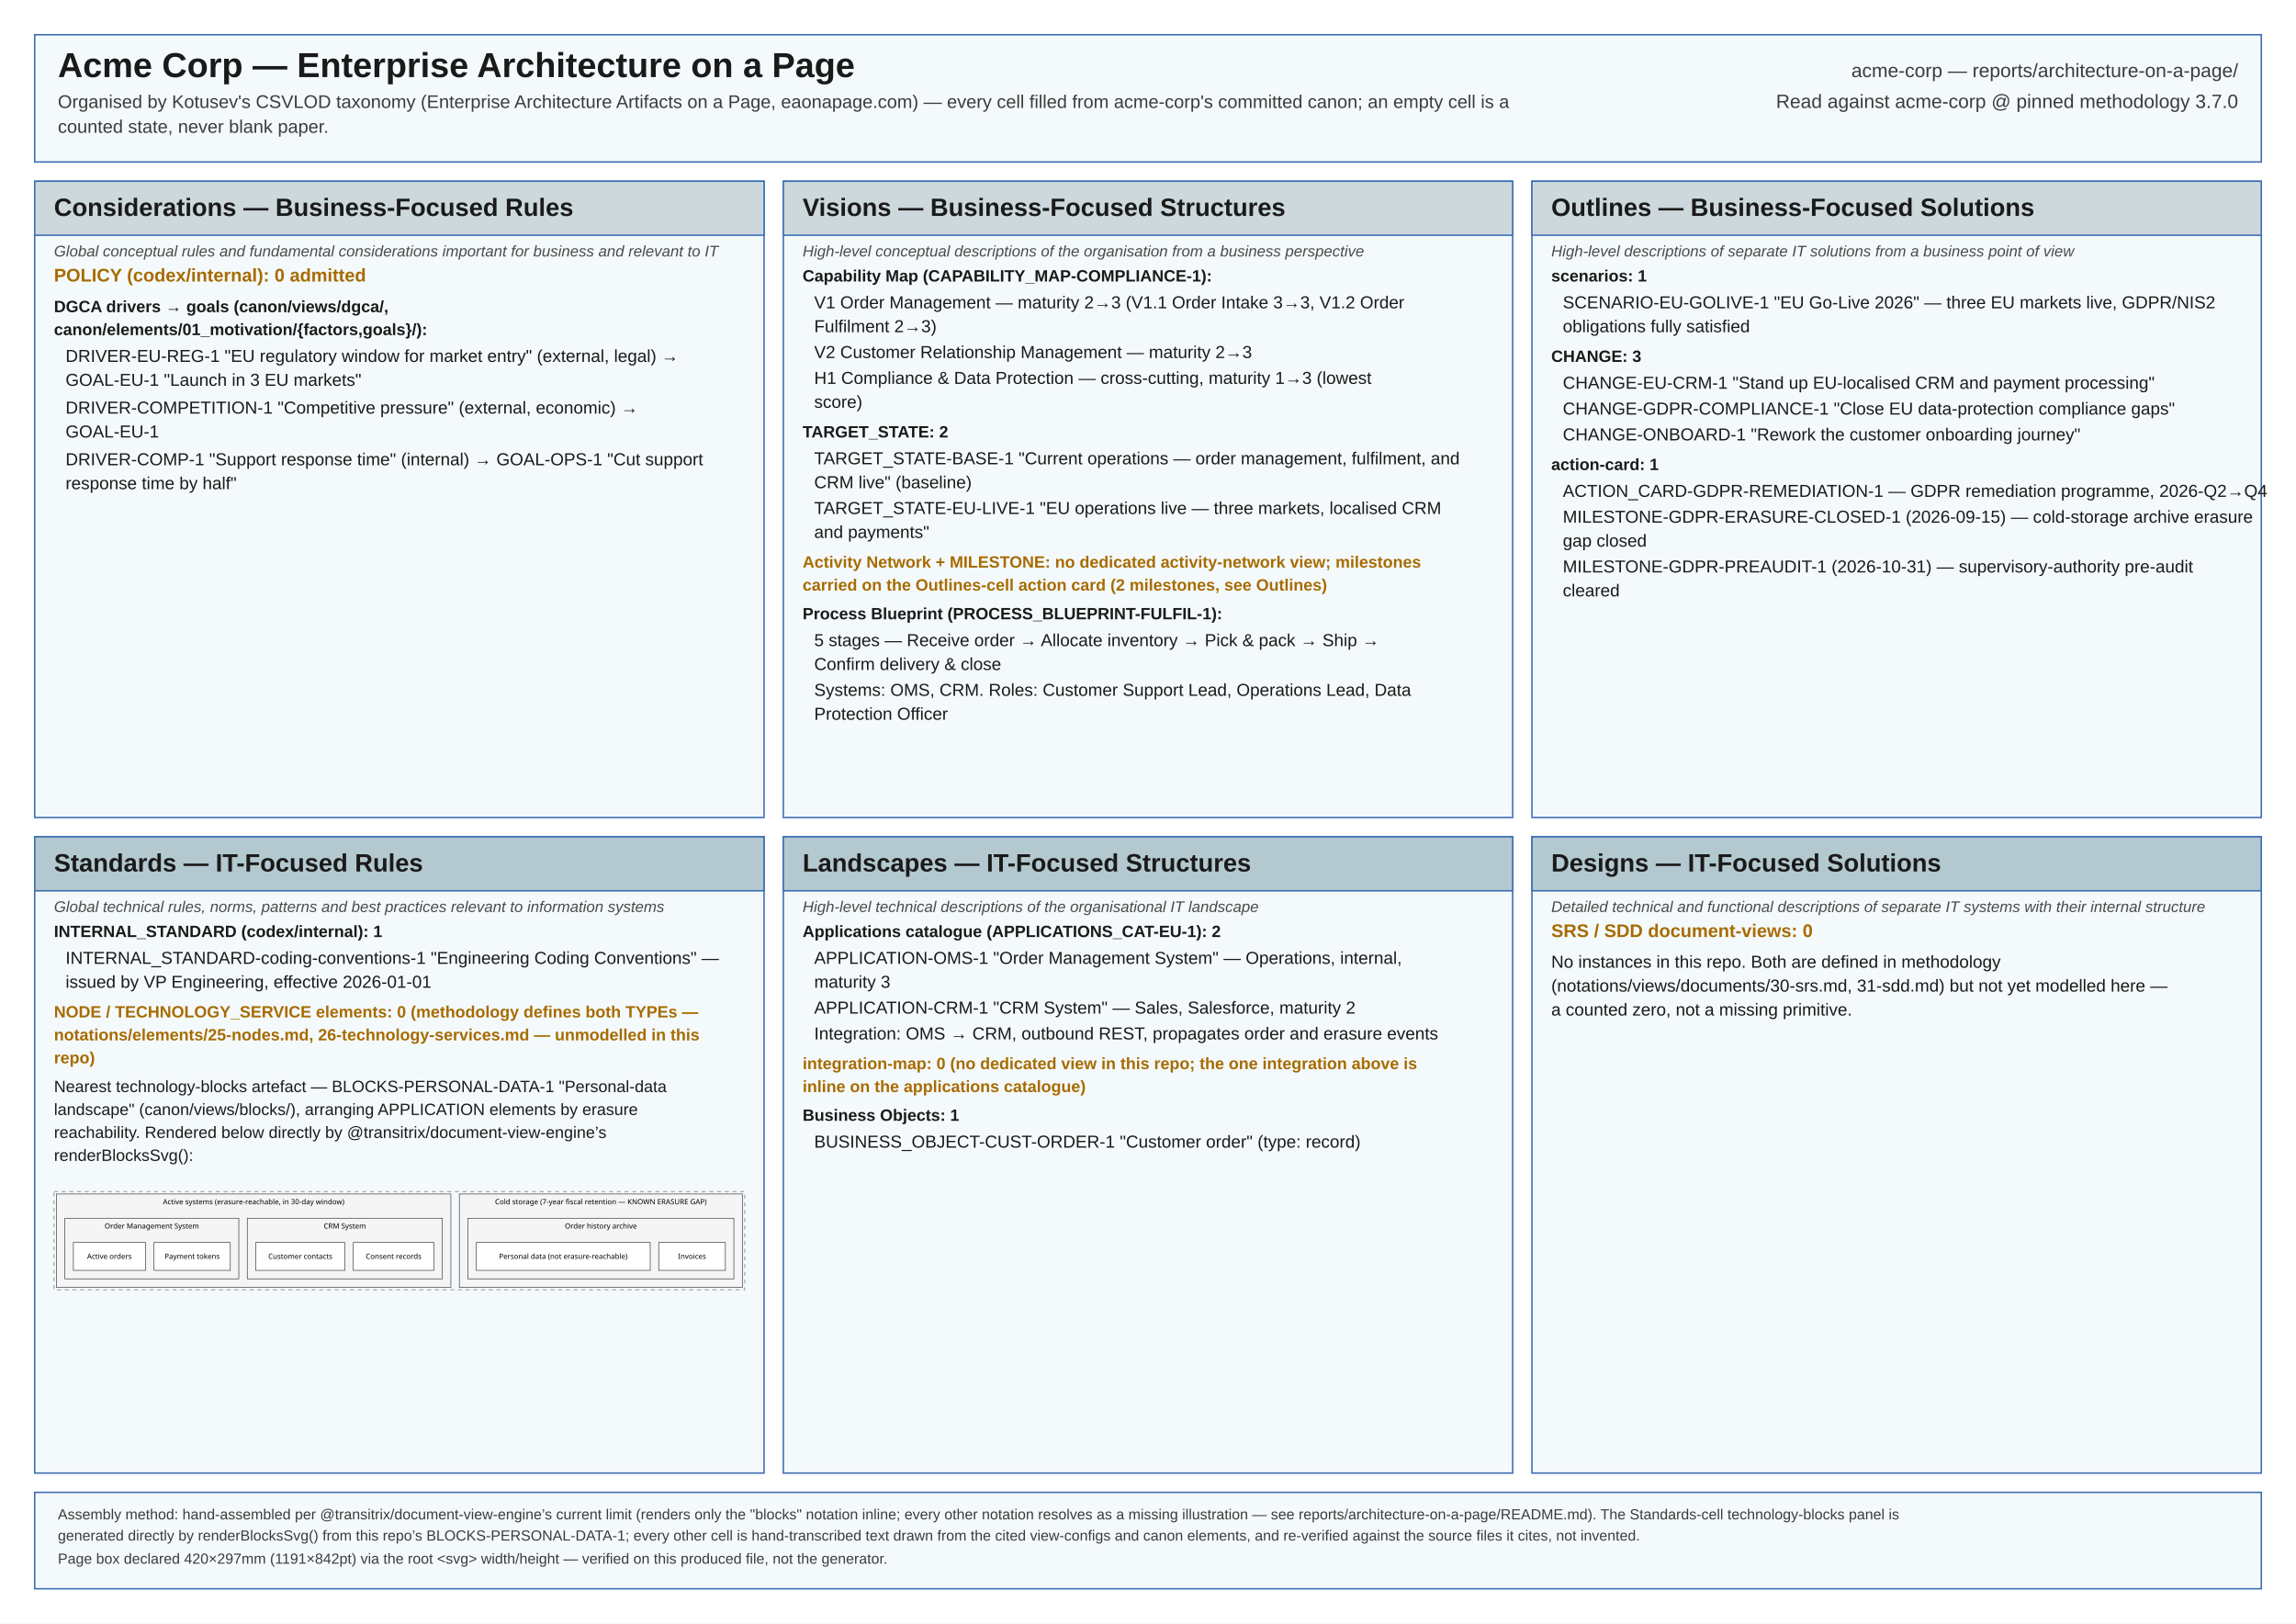
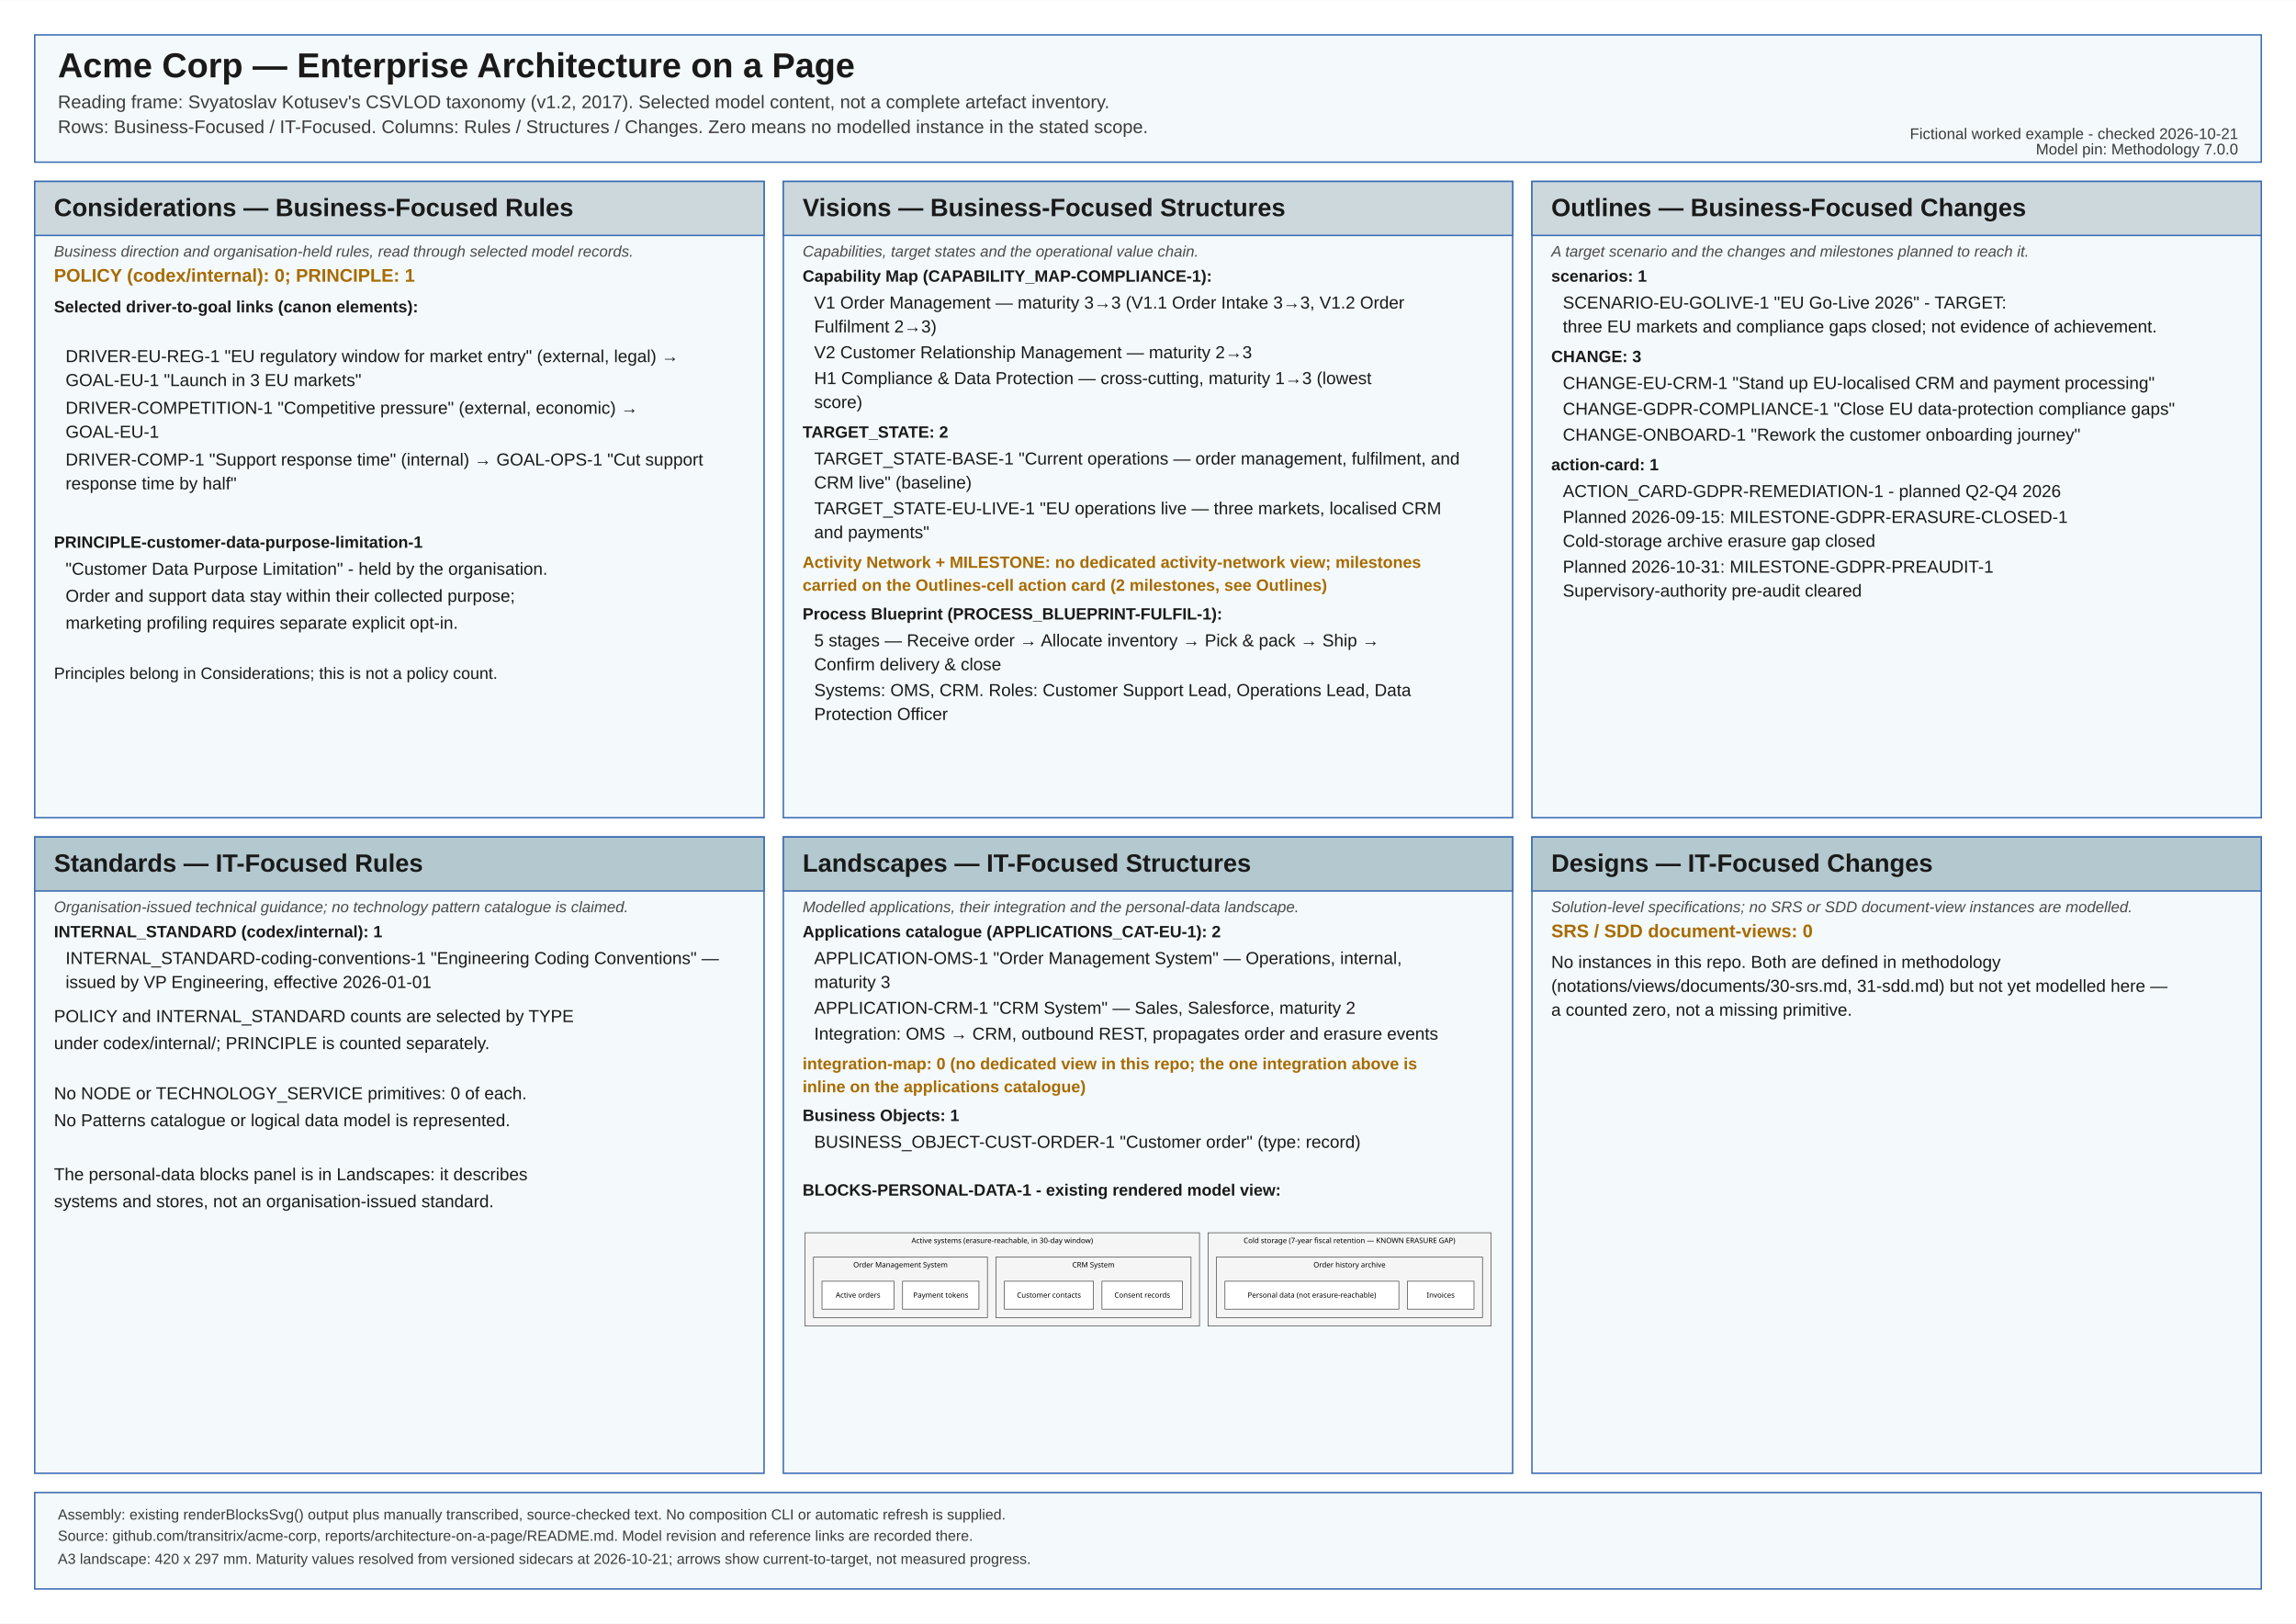
- <svg xmlns="http://www.w3.org/2000/svg" width="1191pt" height="842pt" viewBox="0 0 1191 842" font-family="Arial, sans-serif">
+ <svg xmlns="http://www.w3.org/2000/svg" width="420mm" height="297mm" viewBox="0 0 1191 842" font-family="Arial, sans-serif" role="img" aria-labelledby="page-title page-description">
  <rect x="0" y="0" width="1191" height="842" fill="#ffffff" />
  <rect x="18" y="18" width="1155" height="66" fill="#f4f9fb" stroke="#3b6cb3" stroke-width="0.75" />
  <text x="30" y="40" font-size="18" font-weight="bold" fill="#1a1a1a">Acme Corp — Enterprise Architecture on a Page</text>
-   <text x="30" y="56" font-size="9.5" font-family="Arial, sans-serif" font-weight="normal" fill="#3b3b3b">Organised by Kotusev's CSVLOD taxonomy (Enterprise Architecture Artifacts on a Page, eaonapage.com) — every cell filled from acme-corp's committed canon; an empty cell is a</text>
-   <text x="30" y="68.9" font-size="9.5" font-family="Arial, sans-serif" font-weight="normal" fill="#3b3b3b">counted state, never blank paper.</text>
-   <text x="1161" y="40" font-size="10" fill="#3b3b3b" text-anchor="end">acme-corp — reports/architecture-on-a-page/</text>
-   <text x="1161" y="56" font-size="10" fill="#3b3b3b" text-anchor="end">Read against acme-corp @ pinned methodology 3.7.0</text>
+   <text x="30" y="56" font-size="9.5" font-family="Arial, sans-serif" font-weight="normal" fill="#3b3b3b">Reading frame: Svyatoslav Kotusev's CSVLOD taxonomy (v1.2, 2017). Selected model content, not a complete artefact inventory.</text>
+   <text x="30" y="68.9" font-size="9.5" font-family="Arial, sans-serif" font-weight="normal" fill="#3b3b3b">Rows: Business-Focused / IT-Focused. Columns: Rules / Structures / Changes. Zero means no modelled instance in the stated scope.</text>
+   <text x="1161" y="72" font-size="8" fill="#3b3b3b" text-anchor="end">Fictional worked example - checked 2026-10-21</text>
+   <text x="1161" y="80" font-size="8" fill="#3b3b3b" text-anchor="end">Model pin: Methodology 7.0.0</text>
  <rect x="18" y="94" width="378.333" height="330" fill="#f4f9fb" stroke="#3b6cb3" stroke-width="0.75" />
  <rect x="18" y="94" width="378.333" height="28" fill="#ccd8dc" stroke="#3b6cb3" stroke-width="0.75" />
  <text x="28" y="112" font-size="13" font-weight="bold" fill="#1a1a1a">Considerations — Business-Focused Rules</text>
-   <text x="28" y="133" font-size="8" font-style="italic" fill="#4a4a4a">Global conceptual rules and fundamental considerations important for business and relevant to IT</text>
-   <text x="28" y="146" font-size="9.5" font-family="Arial, sans-serif" font-weight="bold" fill="#a76b00">POLICY (codex/internal): 0 admitted</text>
-   <text x="28" y="161.9" font-size="8.5" font-family="Arial, sans-serif" font-weight="bold" fill="#1a1a1a">DGCA drivers → goals (canon/views/dgca/,</text>
-   <text x="28" y="173.8" font-size="8.5" font-family="Arial, sans-serif" font-weight="bold" fill="#1a1a1a">canon/elements/01_motivation/{factors,goals}/):</text>
+   <text x="28" y="133" font-size="8" font-style="italic" fill="#4a4a4a">Business direction and organisation-held rules, read through selected model records.</text>
+   <text x="28" y="146" font-size="9.5" font-family="Arial, sans-serif" font-weight="bold" fill="#a76b00">POLICY (codex/internal): 0; PRINCIPLE: 1</text>
+   <text x="28" y="161.9" font-size="8.5" font-family="Arial, sans-serif" font-weight="bold" fill="#1a1a1a">Selected driver-to-goal links (canon elements):</text>
  <text x="34" y="187.7" font-size="9" font-family="Arial, sans-serif" font-weight="normal" fill="#1a1a1a">DRIVER-EU-REG-1 "EU regulatory window for market entry" (external, legal) →</text>
  <text x="34" y="200.1" font-size="9" font-family="Arial, sans-serif" font-weight="normal" fill="#1a1a1a">GOAL-EU-1 "Launch in 3 EU markets"</text>
  <text x="34" y="214.5" font-size="9" font-family="Arial, sans-serif" font-weight="normal" fill="#1a1a1a">DRIVER-COMPETITION-1 "Competitive pressure" (external, economic) →</text>
  <text x="34" y="226.9" font-size="9" font-family="Arial, sans-serif" font-weight="normal" fill="#1a1a1a">GOAL-EU-1</text>
  <text x="34" y="241.3" font-size="9" font-family="Arial, sans-serif" font-weight="normal" fill="#1a1a1a">DRIVER-COMP-1 "Support response time" (internal) → GOAL-OPS-1 "Cut support</text>
  <text x="34" y="253.7" font-size="9" font-family="Arial, sans-serif" font-weight="normal" fill="#1a1a1a">response time by half"</text>
  <rect x="406.333" y="94" width="378.333" height="330" fill="#f4f9fb" stroke="#3b6cb3" stroke-width="0.75" />
  <rect x="406.333" y="94" width="378.333" height="28" fill="#ccd8dc" stroke="#3b6cb3" stroke-width="0.75" />
  <text x="416.333" y="112" font-size="13" font-weight="bold" fill="#1a1a1a">Visions — Business-Focused Structures</text>
-   <text x="416.333" y="133" font-size="8" font-style="italic" fill="#4a4a4a">High-level conceptual descriptions of the organisation from a business perspective</text>
+   <text x="416.333" y="133" font-size="8" font-style="italic" fill="#4a4a4a">Capabilities, target states and the operational value chain.</text>
  <text x="416.333" y="146" font-size="8.5" font-family="Arial, sans-serif" font-weight="bold" fill="#1a1a1a">Capability Map (CAPABILITY_MAP-COMPLIANCE-1):</text>
-   <text x="422.333" y="159.9" font-size="9" font-family="Arial, sans-serif" font-weight="normal" fill="#1a1a1a">V1 Order Management — maturity 2→3 (V1.1 Order Intake 3→3, V1.2 Order</text>
+   <text x="422.333" y="159.9" font-size="9" font-family="Arial, sans-serif" font-weight="normal" fill="#1a1a1a">V1 Order Management — maturity 3→3 (V1.1 Order Intake 3→3, V1.2 Order</text>
  <text x="422.333" y="172.3" font-size="9" font-family="Arial, sans-serif" font-weight="normal" fill="#1a1a1a">Fulfilment 2→3)</text>
  <text x="422.333" y="185.7" font-size="9" font-family="Arial, sans-serif" font-weight="normal" fill="#1a1a1a">V2 Customer Relationship Management — maturity 2→3</text>
  <text x="422.333" y="199.1" font-size="9" font-family="Arial, sans-serif" font-weight="normal" fill="#1a1a1a">H1 Compliance &amp; Data Protection — cross-cutting, maturity 1→3 (lowest</text>
  <text x="422.333" y="211.5" font-size="9" font-family="Arial, sans-serif" font-weight="normal" fill="#1a1a1a">score)</text>
  <text x="416.333" y="226.9" font-size="8.5" font-family="Arial, sans-serif" font-weight="bold" fill="#1a1a1a">TARGET_STATE: 2</text>
  <text x="422.333" y="240.8" font-size="9" font-family="Arial, sans-serif" font-weight="normal" fill="#1a1a1a">TARGET_STATE-BASE-1 "Current operations — order management, fulfilment, and</text>
  <text x="422.333" y="253.2" font-size="9" font-family="Arial, sans-serif" font-weight="normal" fill="#1a1a1a">CRM live" (baseline)</text>
  <text x="422.333" y="266.6" font-size="9" font-family="Arial, sans-serif" font-weight="normal" fill="#1a1a1a">TARGET_STATE-EU-LIVE-1 "EU operations live — three markets, localised CRM</text>
  <text x="422.333" y="279" font-size="9" font-family="Arial, sans-serif" font-weight="normal" fill="#1a1a1a">and payments"</text>
  <text x="416.333" y="294.4" font-size="8.5" font-family="Arial, sans-serif" font-weight="bold" fill="#a76b00">Activity Network + MILESTONE: no dedicated activity-network view; milestones</text>
  <text x="416.333" y="306.3" font-size="8.5" font-family="Arial, sans-serif" font-weight="bold" fill="#a76b00">carried on the Outlines-cell action card (2 milestones, see Outlines)</text>
  <text x="416.333" y="321.2" font-size="8.5" font-family="Arial, sans-serif" font-weight="bold" fill="#1a1a1a">Process Blueprint (PROCESS_BLUEPRINT-FULFIL-1):</text>
  <text x="422.333" y="335.1" font-size="9" font-family="Arial, sans-serif" font-weight="normal" fill="#1a1a1a">5 stages — Receive order → Allocate inventory → Pick &amp; pack → Ship →</text>
  <text x="422.333" y="347.5" font-size="9" font-family="Arial, sans-serif" font-weight="normal" fill="#1a1a1a">Confirm delivery &amp; close</text>
  <text x="422.333" y="360.9" font-size="9" font-family="Arial, sans-serif" font-weight="normal" fill="#1a1a1a">Systems: OMS, CRM. Roles: Customer Support Lead, Operations Lead, Data</text>
  <text x="422.333" y="373.3" font-size="9" font-family="Arial, sans-serif" font-weight="normal" fill="#1a1a1a">Protection Officer</text>
  <rect x="794.667" y="94" width="378.333" height="330" fill="#f4f9fb" stroke="#3b6cb3" stroke-width="0.75" />
  <rect x="794.667" y="94" width="378.333" height="28" fill="#ccd8dc" stroke="#3b6cb3" stroke-width="0.75" />
-   <text x="804.667" y="112" font-size="13" font-weight="bold" fill="#1a1a1a">Outlines — Business-Focused Solutions</text>
-   <text x="804.667" y="133" font-size="8" font-style="italic" fill="#4a4a4a">High-level descriptions of separate IT solutions from a business point of view</text>
+   <text x="804.667" y="112" font-size="13" font-weight="bold" fill="#1a1a1a">Outlines — Business-Focused Changes</text>
+   <text x="804.667" y="133" font-size="8" font-style="italic" fill="#4a4a4a">A target scenario and the changes and milestones planned to reach it.</text>
  <text x="804.667" y="146" font-size="8.5" font-family="Arial, sans-serif" font-weight="bold" fill="#1a1a1a">scenarios: 1</text>
-   <text x="810.667" y="159.9" font-size="9" font-family="Arial, sans-serif" font-weight="normal" fill="#1a1a1a">SCENARIO-EU-GOLIVE-1 "EU Go-Live 2026" — three EU markets live, GDPR/NIS2</text>
-   <text x="810.667" y="172.3" font-size="9" font-family="Arial, sans-serif" font-weight="normal" fill="#1a1a1a">obligations fully satisfied</text>
+   <text x="810.667" y="159.9" font-size="9" font-family="Arial, sans-serif" font-weight="normal" fill="#1a1a1a">SCENARIO-EU-GOLIVE-1 "EU Go-Live 2026" - TARGET:</text>
+   <text x="810.667" y="172.3" font-size="9" font-family="Arial, sans-serif" font-weight="normal" fill="#1a1a1a">three EU markets and compliance gaps closed; not evidence of achievement.</text>
  <text x="804.667" y="187.7" font-size="8.5" font-family="Arial, sans-serif" font-weight="bold" fill="#1a1a1a">CHANGE: 3</text>
  <text x="810.667" y="201.6" font-size="9" font-family="Arial, sans-serif" font-weight="normal" fill="#1a1a1a">CHANGE-EU-CRM-1 "Stand up EU-localised CRM and payment processing"</text>
  <text x="810.667" y="215" font-size="9" font-family="Arial, sans-serif" font-weight="normal" fill="#1a1a1a">CHANGE-GDPR-COMPLIANCE-1 "Close EU data-protection compliance gaps"</text>
  <text x="810.667" y="228.4" font-size="9" font-family="Arial, sans-serif" font-weight="normal" fill="#1a1a1a">CHANGE-ONBOARD-1 "Rework the customer onboarding journey"</text>
  <text x="804.667" y="243.8" font-size="8.5" font-family="Arial, sans-serif" font-weight="bold" fill="#1a1a1a">action-card: 1</text>
-   <text x="810.667" y="257.7" font-size="9" font-family="Arial, sans-serif" font-weight="normal" fill="#1a1a1a">ACTION_CARD-GDPR-REMEDIATION-1 — GDPR remediation programme, 2026-Q2→Q4</text>
-   <text x="810.667" y="271.1" font-size="9" font-family="Arial, sans-serif" font-weight="normal" fill="#1a1a1a">MILESTONE-GDPR-ERASURE-CLOSED-1 (2026-09-15) — cold-storage archive erasure</text>
-   <text x="810.667" y="283.5" font-size="9" font-family="Arial, sans-serif" font-weight="normal" fill="#1a1a1a">gap closed</text>
-   <text x="810.667" y="296.9" font-size="9" font-family="Arial, sans-serif" font-weight="normal" fill="#1a1a1a">MILESTONE-GDPR-PREAUDIT-1 (2026-10-31) — supervisory-authority pre-audit</text>
-   <text x="810.667" y="309.3" font-size="9" font-family="Arial, sans-serif" font-weight="normal" fill="#1a1a1a">cleared</text>
+   <text x="810.667" y="257.7" font-size="9" font-family="Arial, sans-serif" font-weight="normal" fill="#1a1a1a">ACTION_CARD-GDPR-REMEDIATION-1 - planned Q2-Q4 2026</text>
+   <text x="810.667" y="271.1" font-size="9" font-family="Arial, sans-serif" font-weight="normal" fill="#1a1a1a">Planned 2026-09-15: MILESTONE-GDPR-ERASURE-CLOSED-1</text>
+   <text x="810.667" y="283.5" font-size="9" font-family="Arial, sans-serif" font-weight="normal" fill="#1a1a1a">Cold-storage archive erasure gap closed</text>
+   <text x="810.667" y="296.9" font-size="9" font-family="Arial, sans-serif" font-weight="normal" fill="#1a1a1a">Planned 2026-10-31: MILESTONE-GDPR-PREAUDIT-1</text>
+   <text x="810.667" y="309.3" font-size="9" font-family="Arial, sans-serif" font-weight="normal" fill="#1a1a1a">Supervisory-authority pre-audit cleared</text>
  <rect x="18" y="434" width="378.333" height="330" fill="#f4f9fb" stroke="#3b6cb3" stroke-width="0.75" />
  <rect x="18" y="434" width="378.333" height="28" fill="#b3c8cf" stroke="#3b6cb3" stroke-width="0.75" />
  <text x="28" y="452" font-size="13" font-weight="bold" fill="#1a1a1a">Standards — IT-Focused Rules</text>
-   <text x="28" y="473" font-size="8" font-style="italic" fill="#4a4a4a">Global technical rules, norms, patterns and best practices relevant to information systems</text>
+   <text x="28" y="473" font-size="8" font-style="italic" fill="#4a4a4a">Organisation-issued technical guidance; no technology pattern catalogue is claimed.</text>
  <text x="28" y="486" font-size="8.5" font-family="Arial, sans-serif" font-weight="bold" fill="#1a1a1a">INTERNAL_STANDARD (codex/internal): 1</text>
  <text x="34" y="499.9" font-size="9" font-family="Arial, sans-serif" font-weight="normal" fill="#1a1a1a">INTERNAL_STANDARD-coding-conventions-1 "Engineering Coding Conventions" —</text>
  <text x="34" y="512.3" font-size="9" font-family="Arial, sans-serif" font-weight="normal" fill="#1a1a1a">issued by VP Engineering, effective 2026-01-01</text>
-   <text x="28" y="527.7" font-size="8.5" font-family="Arial, sans-serif" font-weight="bold" fill="#a76b00">NODE / TECHNOLOGY_SERVICE elements: 0 (methodology defines both TYPEs —</text>
-   <text x="28" y="539.6" font-size="8.5" font-family="Arial, sans-serif" font-weight="bold" fill="#a76b00">notations/elements/25-nodes.md, 26-technology-services.md — unmodelled in this</text>
-   <text x="28" y="551.5" font-size="8.5" font-family="Arial, sans-serif" font-weight="bold" fill="#a76b00">repo)</text>
-   <text x="28" y="566.4" font-size="8.5" font-family="Arial, sans-serif" font-weight="normal" fill="#1a1a1a">Nearest technology-blocks artefact — BLOCKS-PERSONAL-DATA-1 "Personal-data</text>
-   <text x="28" y="578.3" font-size="8.5" font-family="Arial, sans-serif" font-weight="normal" fill="#1a1a1a">landscape" (canon/views/blocks/), arranging APPLICATION elements by erasure</text>
-   <text x="28" y="590.2" font-size="8.5" font-family="Arial, sans-serif" font-weight="normal" fill="#1a1a1a">reachability. Rendered below directly by @transitrix/document-view-engine’s</text>
-   <text x="28" y="602.1" font-size="8.5" font-family="Arial, sans-serif" font-weight="normal" fill="#1a1a1a">renderBlocksSvg():</text>
-   <g transform="translate(28, 618) scale(0.3143275)">
+   <rect x="406.333" y="434" width="378.333" height="330" fill="#f4f9fb" stroke="#3b6cb3" stroke-width="0.75" />
+   <rect x="406.333" y="434" width="378.333" height="28" fill="#b3c8cf" stroke="#3b6cb3" stroke-width="0.75" />
+   <text x="416.333" y="452" font-size="13" font-weight="bold" fill="#1a1a1a">Landscapes — IT-Focused Structures</text>
+   <text x="416.333" y="473" font-size="8" font-style="italic" fill="#4a4a4a">Modelled applications, their integration and the personal-data landscape.</text>
+   <text x="416.333" y="486" font-size="8.5" font-family="Arial, sans-serif" font-weight="bold" fill="#1a1a1a">Applications catalogue (APPLICATIONS_CAT-EU-1): 2</text>
+   <text x="422.333" y="499.9" font-size="9" font-family="Arial, sans-serif" font-weight="normal" fill="#1a1a1a">APPLICATION-OMS-1 "Order Management System" — Operations, internal,</text>
+   <text x="422.333" y="512.3" font-size="9" font-family="Arial, sans-serif" font-weight="normal" fill="#1a1a1a">maturity 3</text>
+   <text x="422.333" y="525.7" font-size="9" font-family="Arial, sans-serif" font-weight="normal" fill="#1a1a1a">APPLICATION-CRM-1 "CRM System" — Sales, Salesforce, maturity 2</text>
+   <text x="422.333" y="539.1" font-size="9" font-family="Arial, sans-serif" font-weight="normal" fill="#1a1a1a">Integration: OMS → CRM, outbound REST, propagates order and erasure events</text>
+   <text x="416.333" y="554.5" font-size="8.5" font-family="Arial, sans-serif" font-weight="bold" fill="#a76b00">integration-map: 0 (no dedicated view in this repo; the one integration above is</text>
+   <text x="416.333" y="566.4" font-size="8.5" font-family="Arial, sans-serif" font-weight="bold" fill="#a76b00">inline on the applications catalogue)</text>
+   <text x="416.333" y="581.3" font-size="8.5" font-family="Arial, sans-serif" font-weight="bold" fill="#1a1a1a">Business Objects: 1</text>
+   <text x="422.333" y="595.2" font-size="9" font-family="Arial, sans-serif" font-weight="normal" fill="#1a1a1a">BUSINESS_OBJECT-CUST-ORDER-1 "Customer order" (type: record)</text>
+   <rect x="794.667" y="434" width="378.333" height="330" fill="#f4f9fb" stroke="#3b6cb3" stroke-width="0.75" />
+   <rect x="794.667" y="434" width="378.333" height="28" fill="#b3c8cf" stroke="#3b6cb3" stroke-width="0.75" />
+   <text x="804.667" y="452" font-size="13" font-weight="bold" fill="#1a1a1a">Designs — IT-Focused Changes</text>
+   <text x="804.667" y="473" font-size="8" font-style="italic" fill="#4a4a4a">Solution-level specifications; no SRS or SDD document-view instances are modelled.</text>
+   <text x="804.667" y="486" font-size="9.5" font-family="Arial, sans-serif" font-weight="bold" fill="#a76b00">SRS / SDD document-views: 0</text>
+   <text x="804.667" y="501.9" font-size="9" font-family="Arial, sans-serif" font-weight="normal" fill="#1a1a1a">No instances in this repo. Both are defined in methodology</text>
+   <text x="804.667" y="514.3" font-size="9" font-family="Arial, sans-serif" font-weight="normal" fill="#1a1a1a">(notations/views/documents/30-srs.md, 31-sdd.md) but not yet modelled here —</text>
+   <text x="804.667" y="526.7" font-size="9" font-family="Arial, sans-serif" font-weight="normal" fill="#1a1a1a">a counted zero, not a missing primitive.</text>
+   <rect x="18" y="774" width="1155" height="50" fill="#f4f9fb" stroke="#3b6cb3" stroke-width="0.75" />
+   <text x="30" y="788" font-size="7.6" font-family="Arial, sans-serif" font-weight="normal" fill="#3b3b3b">Assembly: existing renderBlocksSvg() output plus manually transcribed, source-checked text. No composition CLI or automatic refresh is supplied.</text>
+   <text x="30" y="799" font-size="7.6" font-family="Arial, sans-serif" font-weight="normal" fill="#3b3b3b">Source: github.com/transitrix/acme-corp, reports/architecture-on-a-page/README.md. Model revision and reference links are recorded there.</text>
+   <text x="30" y="811" font-size="7.6" font-family="Arial, sans-serif" font-weight="normal" fill="#3b3b3b">A3 landscape: 420 x 297 mm. Maturity values resolved from versioned sidecars at 2026-10-21; arrows show current-to-target, not measured progress.</text>
+   <text x="28" y="284" font-size="8.5" fill="#1a1a1a" font-weight="bold">PRINCIPLE-customer-data-purpose-limitation-1</text>
+   <text x="34" y="298" font-size="9" fill="#1a1a1a">"Customer Data Purpose Limitation" - held by the organisation.</text>
+   <text x="34" y="312" font-size="9" fill="#1a1a1a">Order and support data stay within their collected purpose;</text>
+   <text x="34" y="326" font-size="9" fill="#1a1a1a">marketing profiling requires separate explicit opt-in.</text>
+   <text x="28" y="352" font-size="8.5" fill="#1a1a1a">Principles belong in Considerations; this is not a policy count.</text>
+   <text x="28" y="530" font-size="9" fill="#1a1a1a">POLICY and INTERNAL_STANDARD counts are selected by TYPE</text>
+   <text x="28" y="544" font-size="9" fill="#1a1a1a">under codex/internal/; PRINCIPLE is counted separately.</text>
+   <text x="28" y="570" font-size="9" fill="#1a1a1a">No NODE or TECHNOLOGY_SERVICE primitives: 0 of each.</text>
+   <text x="28" y="584" font-size="9" fill="#1a1a1a">No Patterns catalogue or logical data model is represented.</text>
+   <text x="28" y="612" font-size="9" fill="#1a1a1a">The personal-data blocks panel is in Landscapes: it describes</text>
+   <text x="28" y="626" font-size="9" fill="#1a1a1a">systems and stores, not an organisation-issued standard.</text>
+   <text x="416.333" y="620" font-size="8.5" fill="#1a1a1a" font-weight="bold">BLOCKS-PERSONAL-DATA-1 - existing rendered model view:</text>
+   <g transform="translate(416.3333, 638) scale(0.3143275)">
    <rect x="4" y="4" width="651" height="154" fill="#f5f5f5" stroke="#333333" stroke-width="1" />
    <text x="329.5" y="21" font-size="12" font-family="sans-serif" text-anchor="middle">Active systems (erasure-reachable, in 30-day window)</text>
    <rect x="18" y="44" width="287" height="100" fill="#f5f5f5" stroke="#333333" stroke-width="1" />
    <text x="161.5" y="61" font-size="12" font-family="sans-serif" text-anchor="middle">Order Management System</text>
    <rect x="32" y="84" width="119" height="46" fill="#ffffff" stroke="#333333" stroke-width="1" />
    <text x="91.5" y="111" font-size="12" font-family="sans-serif" text-anchor="middle">Active orders</text>
    <rect x="165" y="84" width="126" height="46" fill="#ffffff" stroke="#333333" stroke-width="1" />
    <text x="228" y="111" font-size="12" font-family="sans-serif" text-anchor="middle">Payment tokens</text>
    <rect x="319" y="44" width="322" height="100" fill="#f5f5f5" stroke="#333333" stroke-width="1" />
    <text x="480" y="61" font-size="12" font-family="sans-serif" text-anchor="middle">CRM System</text>
    <rect x="333" y="84" width="147" height="46" fill="#ffffff" stroke="#333333" stroke-width="1" />
    <text x="406.5" y="111" font-size="12" font-family="sans-serif" text-anchor="middle">Customer contacts</text>
    <rect x="494" y="84" width="133" height="46" fill="#ffffff" stroke="#333333" stroke-width="1" />
    <text x="560.5" y="111" font-size="12" font-family="sans-serif" text-anchor="middle">Consent records</text>
    <rect x="669" y="4" width="467" height="154" fill="#f5f5f5" stroke="#333333" stroke-width="1" />
    <text x="902.5" y="21" font-size="12" font-family="sans-serif" text-anchor="middle">Cold storage (7-year fiscal retention — KNOWN ERASURE GAP)</text>
    <rect x="683" y="44" width="439" height="100" fill="#f5f5f5" stroke="#333333" stroke-width="1" />
    <text x="902.5" y="61" font-size="12" font-family="sans-serif" text-anchor="middle">Order history archive</text>
    <rect x="697" y="84" width="287" height="46" fill="#ffffff" stroke="#333333" stroke-width="1" />
    <text x="840.5" y="111" font-size="12" font-family="sans-serif" text-anchor="middle">Personal data (not erasure-reachable)</text>
    <rect x="998" y="84" width="110" height="46" fill="#ffffff" stroke="#333333" stroke-width="1" />
    <text x="1053" y="111" font-size="12" font-family="sans-serif" text-anchor="middle">Invoices</text>
  </g>
-   <rect x="28" y="618" width="358.333" height="50.921" fill="none" stroke="#999999" stroke-width="0.5" stroke-dasharray="2,2" />
-   <rect x="406.333" y="434" width="378.333" height="330" fill="#f4f9fb" stroke="#3b6cb3" stroke-width="0.75" />
-   <rect x="406.333" y="434" width="378.333" height="28" fill="#b3c8cf" stroke="#3b6cb3" stroke-width="0.75" />
-   <text x="416.333" y="452" font-size="13" font-weight="bold" fill="#1a1a1a">Landscapes — IT-Focused Structures</text>
-   <text x="416.333" y="473" font-size="8" font-style="italic" fill="#4a4a4a">High-level technical descriptions of the organisational IT landscape</text>
-   <text x="416.333" y="486" font-size="8.5" font-family="Arial, sans-serif" font-weight="bold" fill="#1a1a1a">Applications catalogue (APPLICATIONS_CAT-EU-1): 2</text>
-   <text x="422.333" y="499.9" font-size="9" font-family="Arial, sans-serif" font-weight="normal" fill="#1a1a1a">APPLICATION-OMS-1 "Order Management System" — Operations, internal,</text>
-   <text x="422.333" y="512.3" font-size="9" font-family="Arial, sans-serif" font-weight="normal" fill="#1a1a1a">maturity 3</text>
-   <text x="422.333" y="525.7" font-size="9" font-family="Arial, sans-serif" font-weight="normal" fill="#1a1a1a">APPLICATION-CRM-1 "CRM System" — Sales, Salesforce, maturity 2</text>
-   <text x="422.333" y="539.1" font-size="9" font-family="Arial, sans-serif" font-weight="normal" fill="#1a1a1a">Integration: OMS → CRM, outbound REST, propagates order and erasure events</text>
-   <text x="416.333" y="554.5" font-size="8.5" font-family="Arial, sans-serif" font-weight="bold" fill="#a76b00">integration-map: 0 (no dedicated view in this repo; the one integration above is</text>
-   <text x="416.333" y="566.4" font-size="8.5" font-family="Arial, sans-serif" font-weight="bold" fill="#a76b00">inline on the applications catalogue)</text>
-   <text x="416.333" y="581.3" font-size="8.5" font-family="Arial, sans-serif" font-weight="bold" fill="#1a1a1a">Business Objects: 1</text>
-   <text x="422.333" y="595.2" font-size="9" font-family="Arial, sans-serif" font-weight="normal" fill="#1a1a1a">BUSINESS_OBJECT-CUST-ORDER-1 "Customer order" (type: record)</text>
-   <rect x="794.667" y="434" width="378.333" height="330" fill="#f4f9fb" stroke="#3b6cb3" stroke-width="0.75" />
-   <rect x="794.667" y="434" width="378.333" height="28" fill="#b3c8cf" stroke="#3b6cb3" stroke-width="0.75" />
-   <text x="804.667" y="452" font-size="13" font-weight="bold" fill="#1a1a1a">Designs — IT-Focused Solutions</text>
-   <text x="804.667" y="473" font-size="8" font-style="italic" fill="#4a4a4a">Detailed technical and functional descriptions of separate IT systems with their internal structure</text>
-   <text x="804.667" y="486" font-size="9.5" font-family="Arial, sans-serif" font-weight="bold" fill="#a76b00">SRS / SDD document-views: 0</text>
-   <text x="804.667" y="501.9" font-size="9" font-family="Arial, sans-serif" font-weight="normal" fill="#1a1a1a">No instances in this repo. Both are defined in methodology</text>
-   <text x="804.667" y="514.3" font-size="9" font-family="Arial, sans-serif" font-weight="normal" fill="#1a1a1a">(notations/views/documents/30-srs.md, 31-sdd.md) but not yet modelled here —</text>
-   <text x="804.667" y="526.7" font-size="9" font-family="Arial, sans-serif" font-weight="normal" fill="#1a1a1a">a counted zero, not a missing primitive.</text>
-   <rect x="18" y="774" width="1155" height="50" fill="#f4f9fb" stroke="#3b6cb3" stroke-width="0.75" />
-   <text x="30" y="788" font-size="7.6" font-family="Arial, sans-serif" font-weight="normal" fill="#3b3b3b">Assembly method: hand-assembled per @transitrix/document-view-engine’s current limit (renders only the "blocks" notation inline; every other notation resolves as a missing illustration — see reports/architecture-on-a-page/README.md). The Standards-cell technology-blocks panel is</text>
-   <text x="30" y="799" font-size="7.6" font-family="Arial, sans-serif" font-weight="normal" fill="#3b3b3b">generated directly by renderBlocksSvg() from this repo’s BLOCKS-PERSONAL-DATA-1; every other cell is hand-transcribed text drawn from the cited view-configs and canon elements, and re-verified against the source files it cites, not invented.</text>
-   <text x="30" y="811" font-size="7.6" font-family="Arial, sans-serif" font-weight="normal" fill="#3b3b3b">Page box declared 420×297mm (1191×842pt) via the root &lt;svg&gt; width/height — verified on this produced file, not the generator.</text>
</svg>
